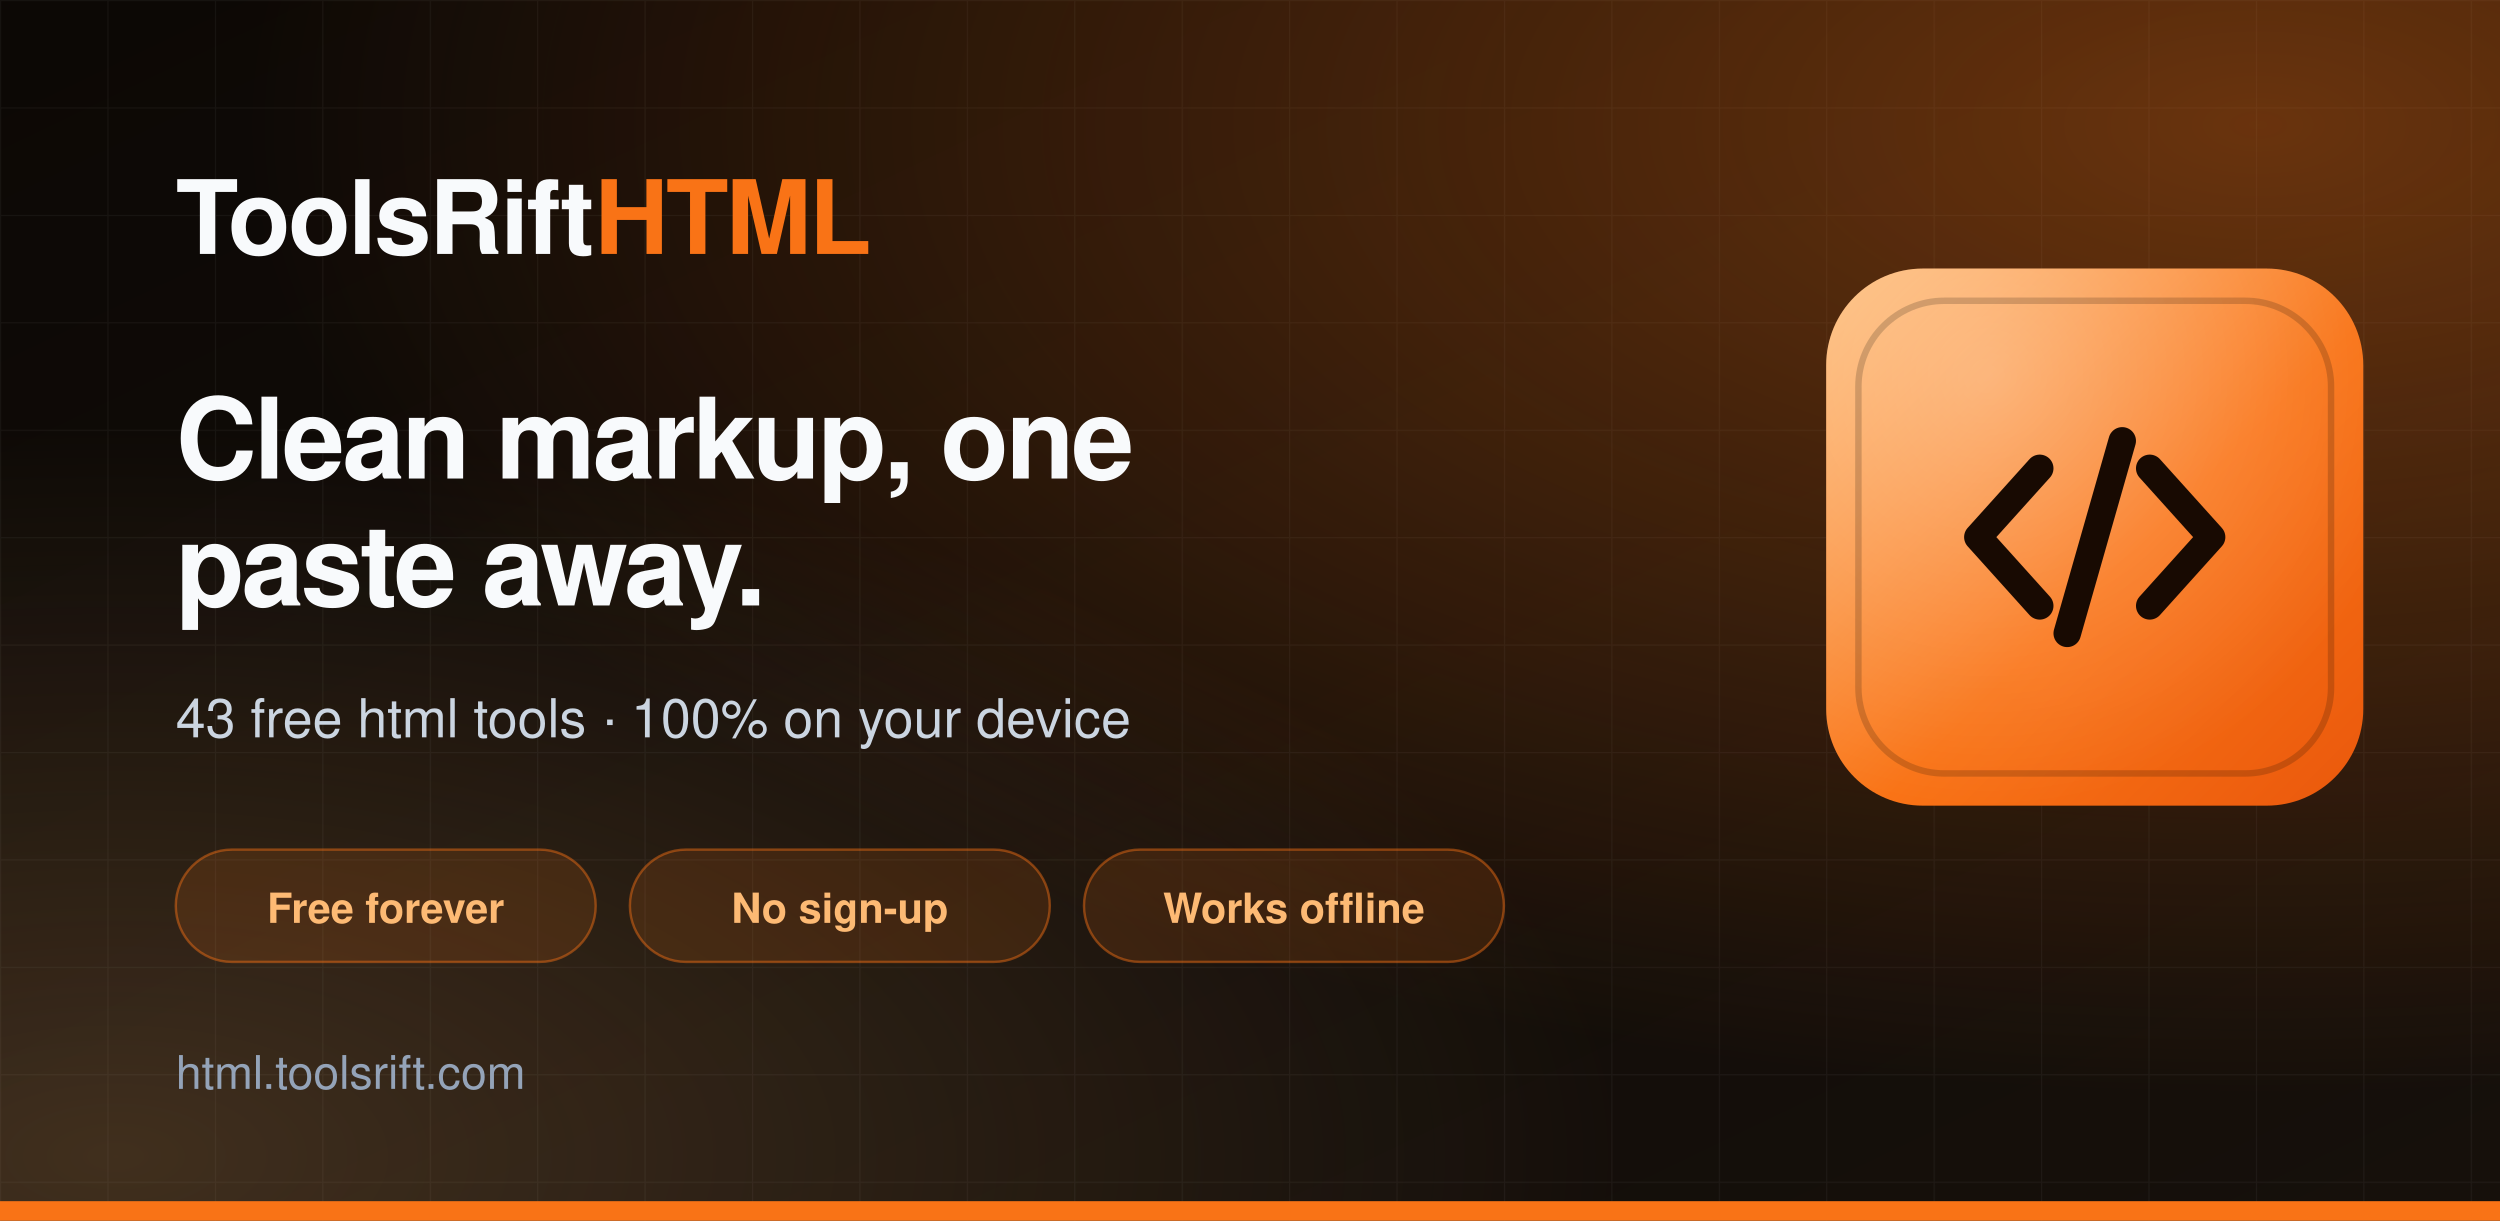
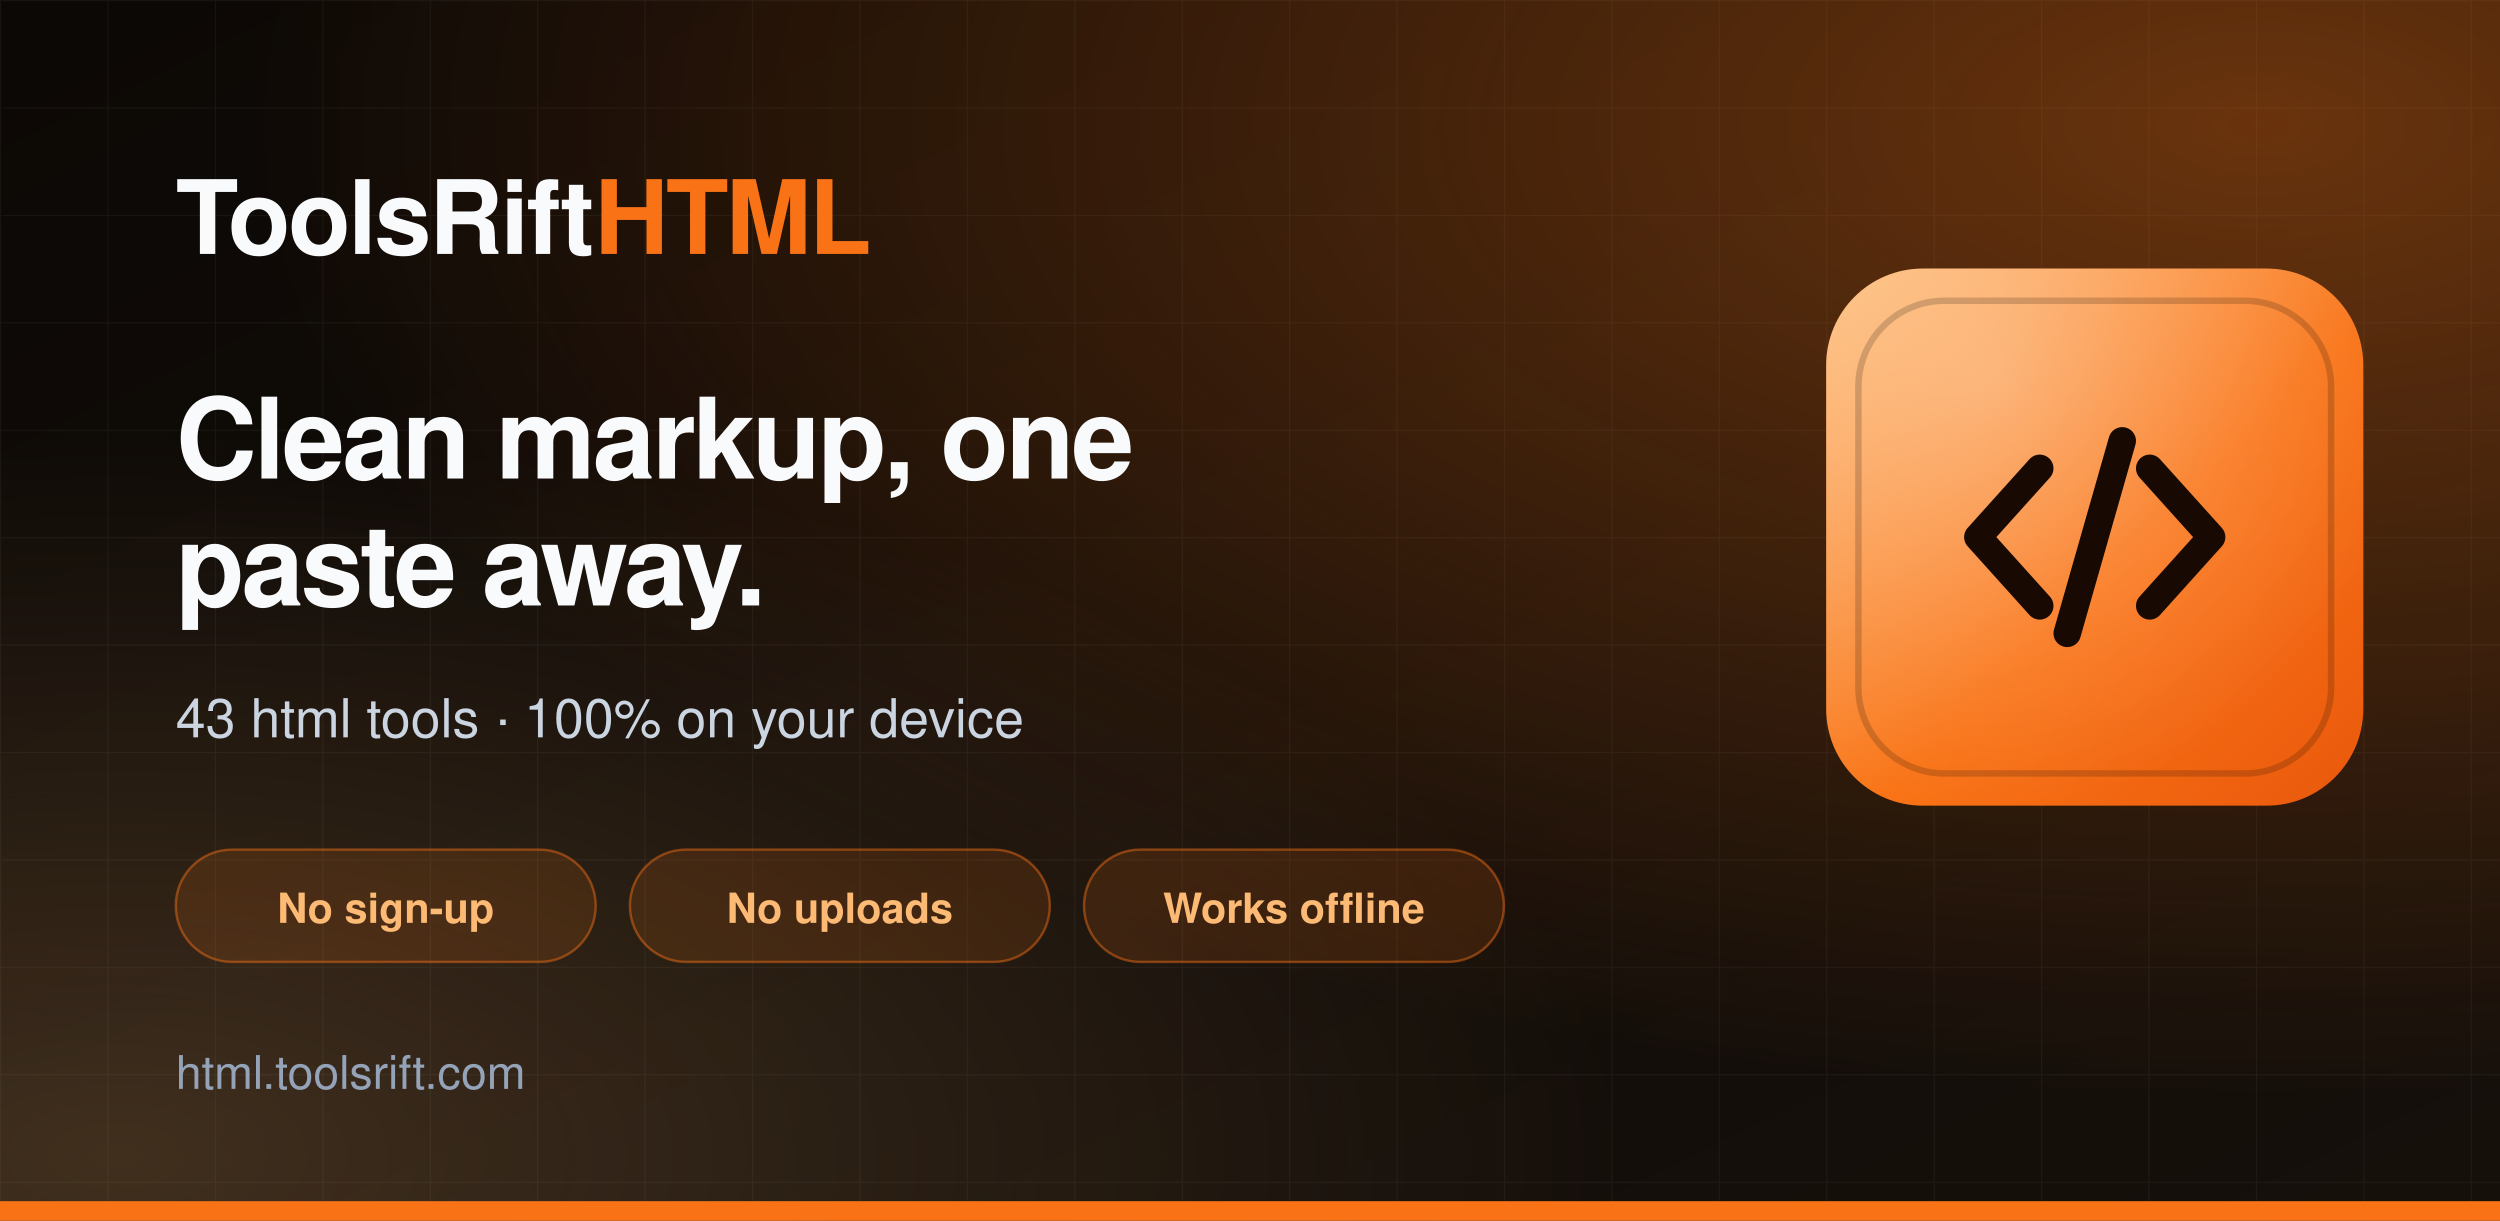
<svg xmlns="http://www.w3.org/2000/svg" viewBox="0 0 1024 500" width="1024" height="500">
  <defs>
    <linearGradient id="fbg" x1="0" y1="0" x2="1" y2="1">
      <stop offset="0" stop-color="#0C0805" />
      <stop offset="1" stop-color="#16100B" />
    </linearGradient>
    <radialGradient id="fglow" cx="0.9" cy="0.1" r="0.8">
      <stop offset="0" stop-color="#F97316" stop-opacity="0.38" />
      <stop offset="1" stop-color="#F97316" stop-opacity="0" />
    </radialGradient>
    <radialGradient id="fglow2" cx="0.05" cy="0.95" r="0.6">
      <stop offset="0" stop-color="#FDBA74" stop-opacity="0.2" />
      <stop offset="1" stop-color="#FDBA74" stop-opacity="0" />
    </radialGradient>
    <pattern id="fgrid" width="44" height="44" patternUnits="userSpaceOnUse">
      <path d="M44 0H0v44" fill="none" stroke="#fff" stroke-opacity="0.045" />
    </pattern>
  </defs>
  <rect width="1024" height="500" fill="url(#fbg)" />
  <rect width="1024" height="500" fill="url(#fgrid)" />
  <rect width="1024" height="500" fill="url(#fglow)" />
  <rect width="1024" height="500" fill="url(#fglow2)" />
  <g transform="translate(748 110)">
    <defs>
      <linearGradient id="fg-g" x1="0" y1="0" x2="1" y2="1">
        <stop offset="0" stop-color="#FDBA74" />
        <stop offset="0.55" stop-color="#F97316" />
        <stop offset="1" stop-color="#EA580C" />
      </linearGradient>
      <radialGradient id="fg-hl" cx="0.3" cy="0.2" r="0.8">
        <stop offset="0" stop-color="#fff" stop-opacity="0.28" />
        <stop offset="1" stop-color="#fff" stop-opacity="0" />
      </radialGradient>
      <clipPath id="fg-c">
        <rect width="220" height="220" rx="39.6" />
      </clipPath>
    </defs>
    <g clip-path="url(#fg-c)">
      <rect width="220" height="220" fill="url(#fg-g)" />
      <rect width="220" height="220" fill="url(#fg-hl)" />
      <rect x="13.2" y="13.2" width="193.6" height="193.6" rx="35.2" fill="none" stroke="#0C0805" stroke-opacity="0.18" stroke-width="2.64" />
    </g>
    <g transform="translate(39.60 39.60) scale(1.408)" color="#180A02">
      <path d="M34 30L16 50l18 20M66 30l18 20-18 20M58 22L42 78" fill="none" stroke="currentColor" stroke-width="8" stroke-linecap="round" stroke-linejoin="round" />
    </g>
  </g>
  <text x="72" y="104" font-family="Sora, 'Segoe UI', system-ui, -apple-system, Helvetica, Arial, sans-serif" font-weight="800" font-size="42" letter-spacing="-1" fill="#F8FAFC">ToolsRift<tspan fill="#F97316"> HTML</tspan>
  </text>
  <text x="72" y="196" font-family="Sora, 'Segoe UI', system-ui, -apple-system, Helvetica, Arial, sans-serif" font-weight="800" font-size="46" letter-spacing="-1.2" fill="#F8FAFC">Clean markup, one</text>
  <text x="72" y="248" font-family="Sora, 'Segoe UI', system-ui, -apple-system, Helvetica, Arial, sans-serif" font-weight="800" font-size="46" letter-spacing="-1.2" fill="#F8FAFC">paste away.</text>
-   <text x="72" y="302" font-family="Sora, 'Segoe UI', system-ui, -apple-system, Helvetica, Arial, sans-serif" font-weight="500" font-size="22" fill="#CBD5E1">43 free html tools · 100% on your device</text>
+   <text x="72" y="302" font-family="Sora, 'Segoe UI', system-ui, -apple-system, Helvetica, Arial, sans-serif" font-weight="500" font-size="22" fill="#CBD5E1">43 html tools · 100% on your device</text>
  <g transform="translate(72 348)">
    <rect x="0" y="0" width="172" height="46" rx="23" fill="#F97316" fill-opacity="0.14" stroke="#F97316" stroke-opacity="0.45" />
-     <text x="86" y="30" text-anchor="middle" font-family="Sora, 'Segoe UI', system-ui, -apple-system, Helvetica, Arial, sans-serif" font-weight="700" font-size="17" fill="#FDBA74">Free forever</text>
+     <text x="86" y="30" text-anchor="middle" font-family="Sora, 'Segoe UI', system-ui, -apple-system, Helvetica, Arial, sans-serif" font-weight="700" font-size="17" fill="#FDBA74">No sign-up</text>
    <rect x="186" y="0" width="172" height="46" rx="23" fill="#F97316" fill-opacity="0.14" stroke="#F97316" stroke-opacity="0.45" />
-     <text x="272" y="30" text-anchor="middle" font-family="Sora, 'Segoe UI', system-ui, -apple-system, Helvetica, Arial, sans-serif" font-weight="700" font-size="17" fill="#FDBA74">No sign-up</text>
+     <text x="272" y="30" text-anchor="middle" font-family="Sora, 'Segoe UI', system-ui, -apple-system, Helvetica, Arial, sans-serif" font-weight="700" font-size="17" fill="#FDBA74">No uploads</text>
    <rect x="372" y="0" width="172" height="46" rx="23" fill="#F97316" fill-opacity="0.14" stroke="#F97316" stroke-opacity="0.45" />
    <text x="458" y="30" text-anchor="middle" font-family="Sora, 'Segoe UI', system-ui, -apple-system, Helvetica, Arial, sans-serif" font-weight="700" font-size="17" fill="#FDBA74">Works offline</text>
  </g>
  <text x="72" y="446" font-family="Sora, 'Segoe UI', system-ui, -apple-system, Helvetica, Arial, sans-serif" font-weight="500" font-size="19" fill="#94A3B8">html.toolsrift.com</text>
  <rect x="0" y="492" width="1024" height="8" fill="#F97316" />
</svg>
